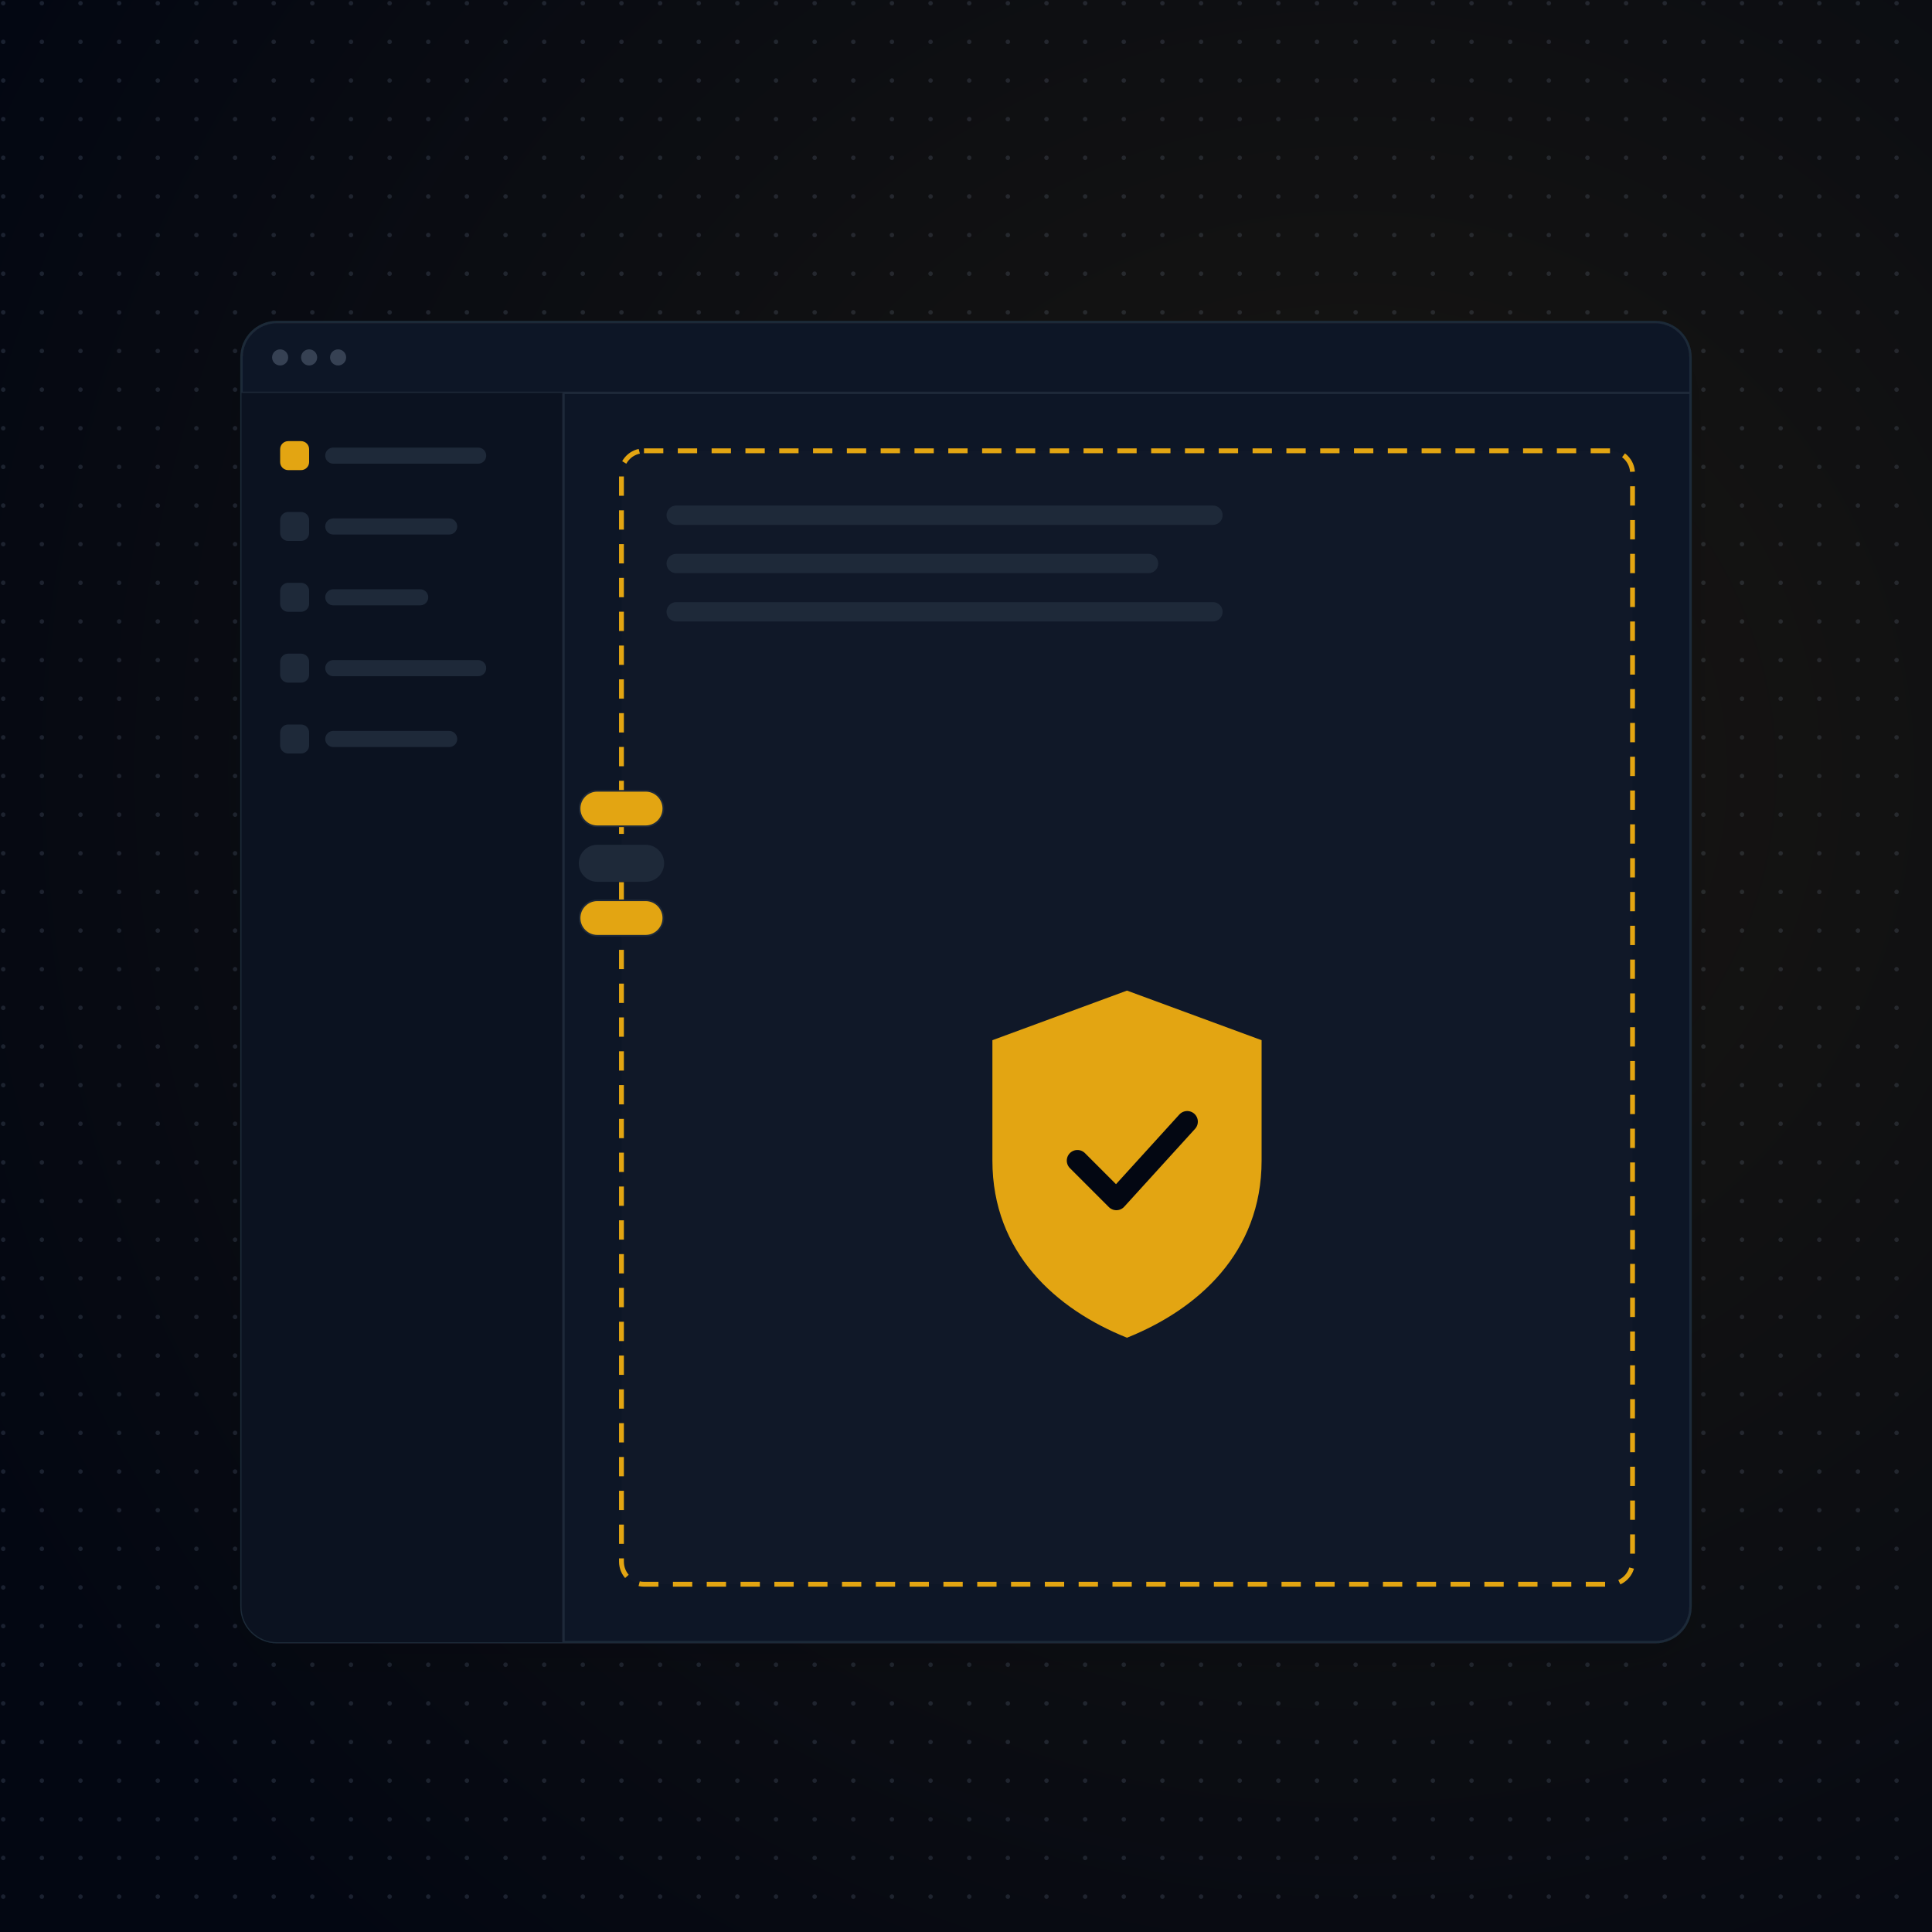
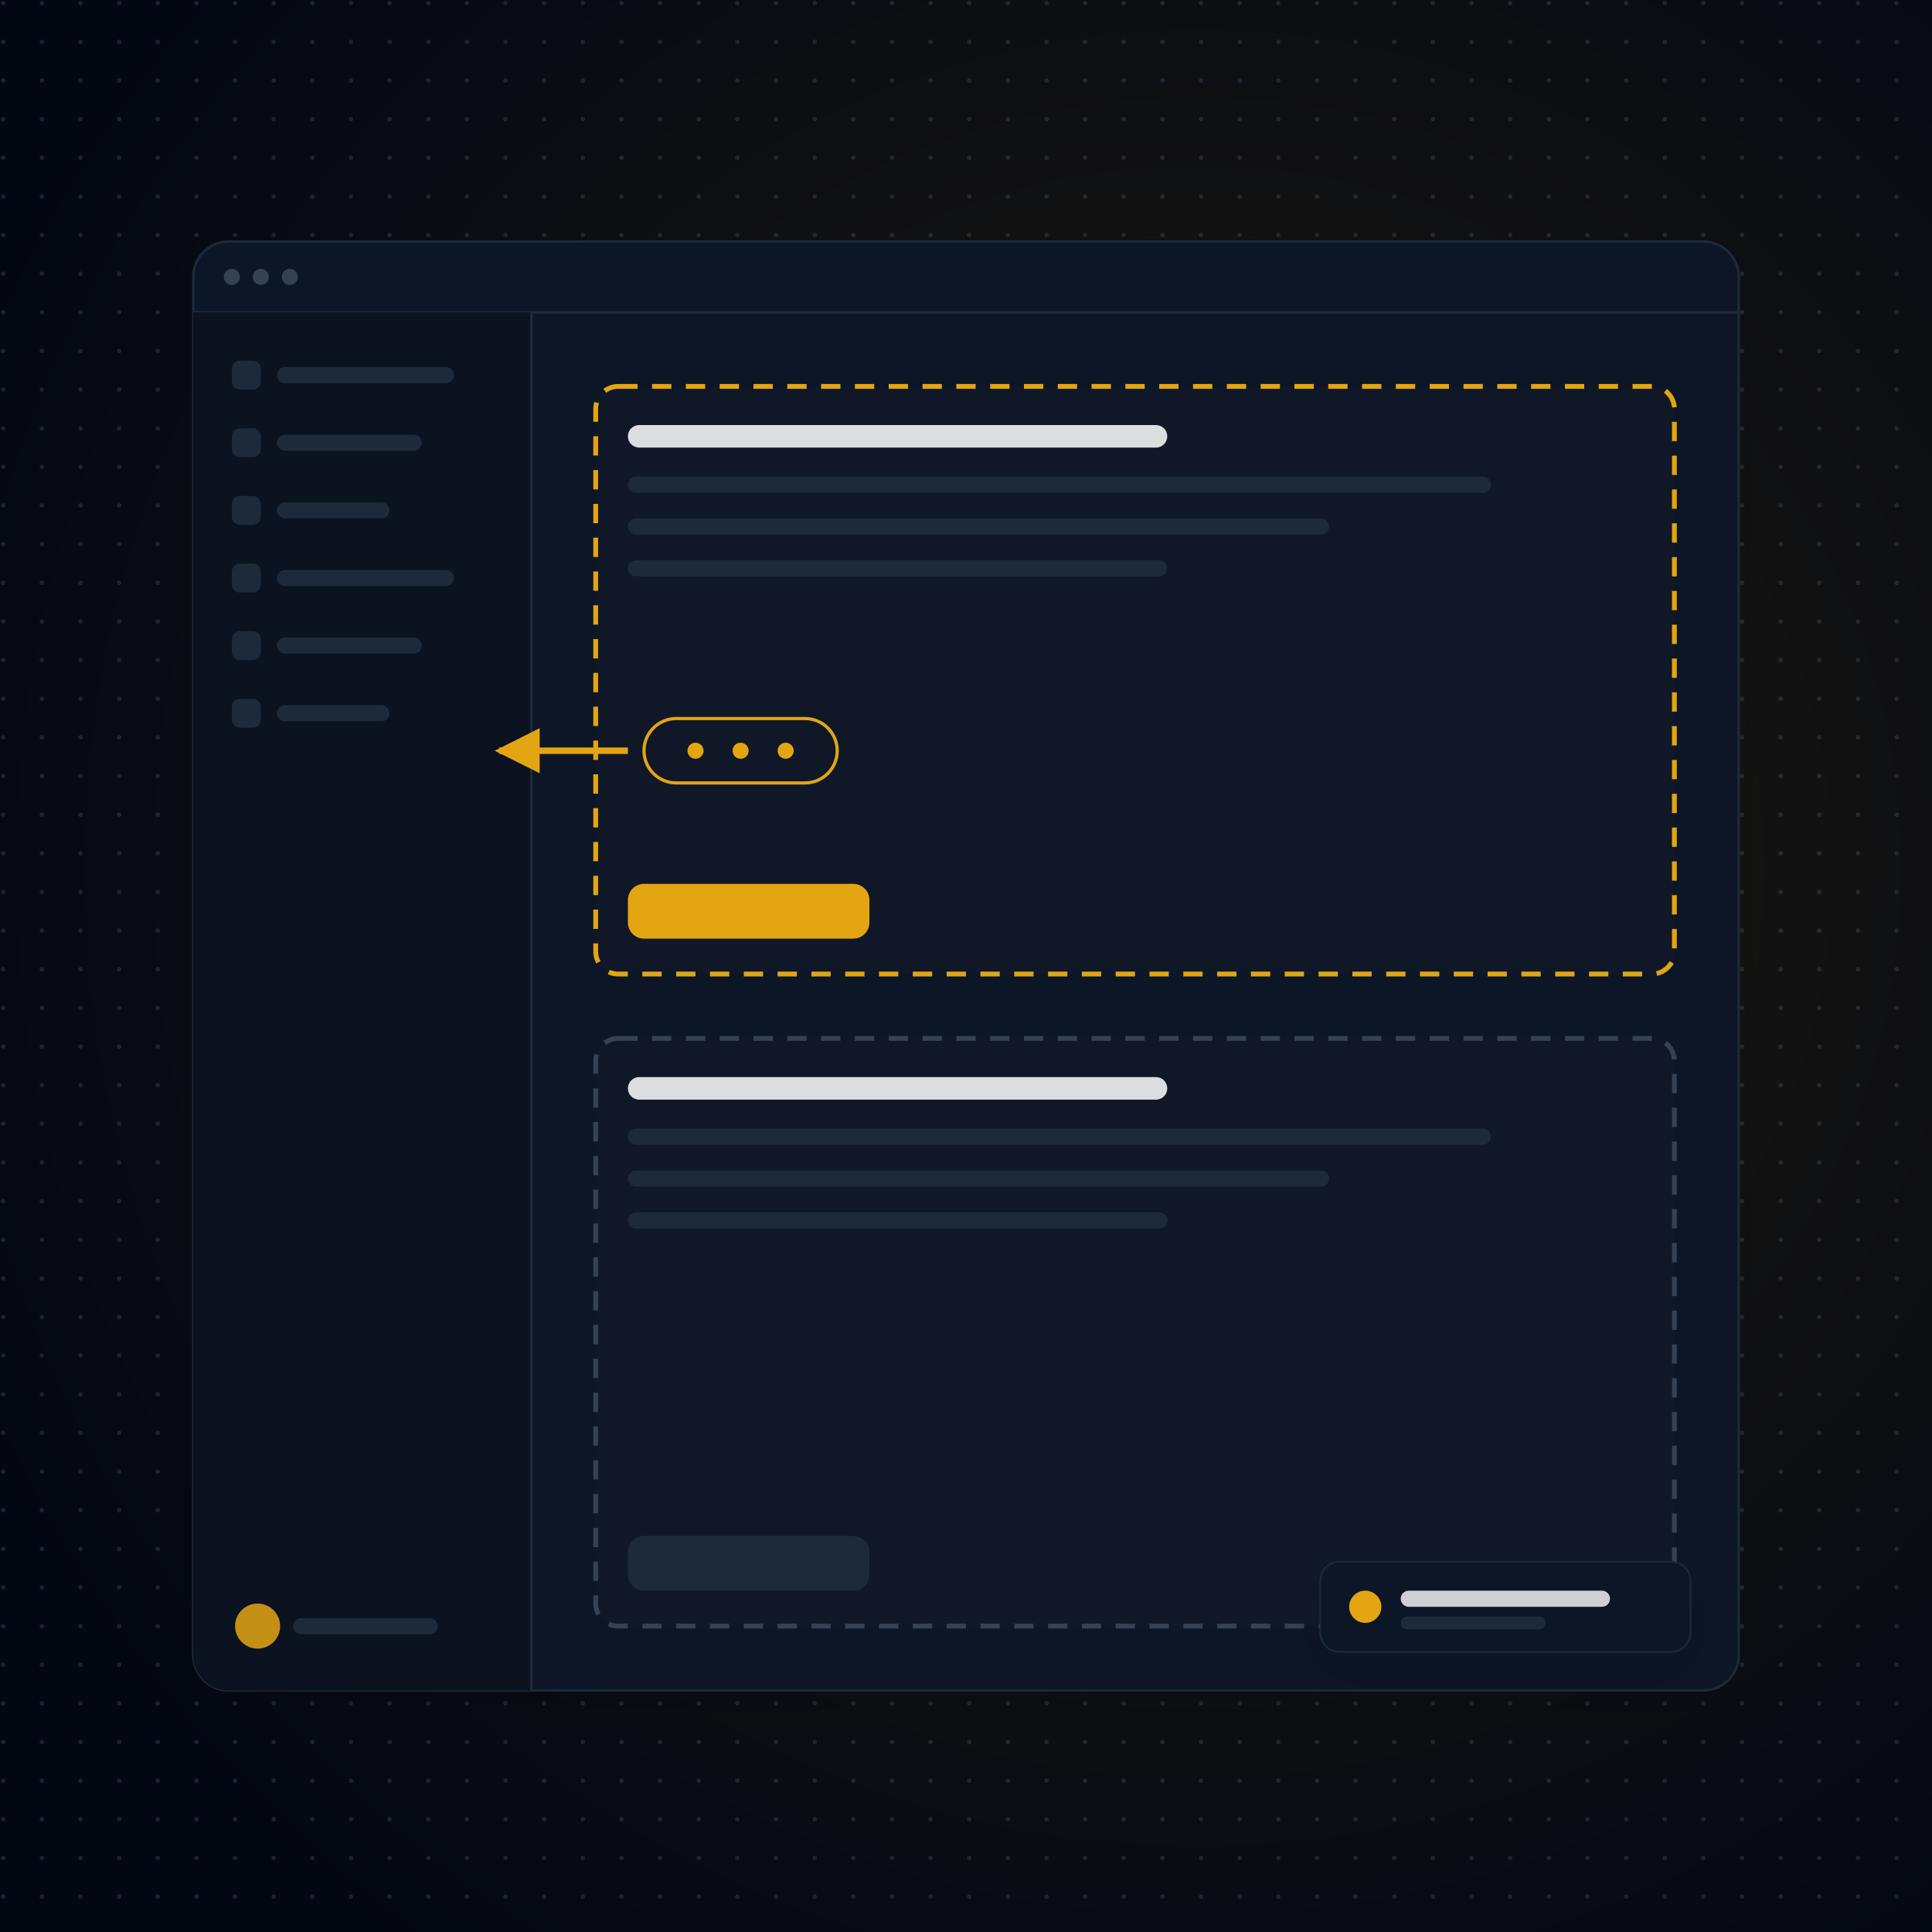
<svg xmlns="http://www.w3.org/2000/svg" width="1200" height="1200" viewBox="0 0 1200 1200" role="img">
  <defs>
    <pattern id="d" width="24" height="24" patternUnits="userSpaceOnUse">
      <circle cx="2" cy="2" r="1.4" fill="#1A2130" />
    </pattern>
    <filter id="sh" x="-20%" y="-20%" width="140%" height="160%">
      <feDropShadow dx="0" dy="12" stdDeviation="18" flood-color="#030712" flood-opacity=".08" />
    </filter>
-     <marker id="ah" viewBox="0 0 10 10" refX="9" refY="5" markerWidth="8" markerHeight="8" orient="auto-start-reverse">
+     <marker id="ah" viewBox="0 0 10 10" refX="9" refY="5" markerWidth="7" markerHeight="7" orient="auto-start-reverse">
      <path d="M0 0L10 5L0 10z" fill="#E3A512" />
    </marker>
-     <marker id="am" viewBox="0 0 10 10" refX="9" refY="5" markerWidth="8" markerHeight="8" orient="auto-start-reverse">
+     <marker id="am" viewBox="0 0 10 10" refX="9" refY="5" markerWidth="7" markerHeight="7" orient="auto-start-reverse">
      <path d="M0 0L10 5L0 10z" fill="#9CA3AF" />
    </marker>
  </defs>
  <rect width="1200" height="1200" fill="#030712" />
  <rect width="1200" height="1200" fill="url(#d)" />
  <defs>
-     <radialGradient id="g" cx="840.0" cy="480.0" r="960.0" gradientUnits="userSpaceOnUse">
-       <stop offset="0" stop-color="#E3A512" stop-opacity=".10" />
+     <radialGradient id="g" cx="744.0" cy="540.0" r="840.0" gradientUnits="userSpaceOnUse">
+       <stop offset="0" stop-color="#E3A512" stop-opacity=".12" />
      <stop offset="1" stop-color="#E3A512" stop-opacity="0" />
    </radialGradient>
  </defs>
  <rect width="1200" height="1200" fill="url(#g)" />
  <g filter="url(#sh)">
-     <rect x="150.0" y="200.0" width="900" height="820" rx="22" fill="#101828" stroke="#1E2939" stroke-width="1.5" />
+     <rect x="120.0" y="150.0" width="960" height="900" rx="22" fill="#101828" stroke="#1E2939" stroke-width="1.5" />
  </g>
-   <circle cx="174.0" cy="222.0" r="5" fill="#364153" />
-   <circle cx="192.0" cy="222.0" r="5" fill="#364153" />
-   <circle cx="210.0" cy="222.0" r="5" fill="#364153" />
-   <line x1="150.0" y1="244.0" x2="1050.0" y2="244.0" stroke="#1E2939" stroke-width="1.5" />
+   <circle cx="144.0" cy="172.0" r="5" fill="#364153" />
+   <circle cx="162.0" cy="172.0" r="5" fill="#364153" />
+   <circle cx="180.0" cy="172.0" r="5" fill="#364153" />
+   <line x1="120.0" y1="194.0" x2="1080.0" y2="194.0" stroke="#1E2939" stroke-width="1.5" />
  <clipPath id="wc">
-     <rect x="150.0" y="200.0" width="900" height="820" rx="22" />
+     <rect x="120.0" y="150.0" width="960" height="900" rx="22" />
  </clipPath>
-   <rect clip-path="url(#wc)" x="150.0" y="244.0" width="200" height="776" fill="#0B1220" />
-   <line x1="350.0" y1="244.0" x2="350.0" y2="1020.0" stroke="#1E2939" stroke-width="1.5" />
-   <rect x="174.0" y="274.0" width="18" height="18" rx="5" fill="#E3A512" />
-   <rect x="202.0" y="278.0" width="100" height="10" rx="5" fill="#1E2939" />
-   <rect x="174.0" y="318.0" width="18" height="18" rx="5" fill="#1E2939" />
-   <rect x="202.0" y="322.0" width="82" height="10" rx="5" fill="#1E2939" />
-   <rect x="174.0" y="362.0" width="18" height="18" rx="5" fill="#1E2939" />
-   <rect x="202.0" y="366.0" width="64" height="10" rx="5" fill="#1E2939" />
-   <rect x="174.0" y="406.0" width="18" height="18" rx="5" fill="#1E2939" />
-   <rect x="202.0" y="410.0" width="100" height="10" rx="5" fill="#1E2939" />
-   <rect x="174.0" y="450.0" width="18" height="18" rx="5" fill="#1E2939" />
-   <rect x="202.0" y="454.0" width="82" height="10" rx="5" fill="#1E2939" />
-   <rect x="386.0" y="280.0" width="628" height="704" rx="14" fill="#101828" stroke="#E3A512" stroke-width="3" stroke-dasharray="12 9" />
-   <rect x="414.0" y="314.0" width="345.4" height="12" rx="6" fill="#1E2939" />
-   <rect x="414.0" y="344.0" width="305.4" height="12" rx="6" fill="#1E2939" />
-   <rect x="414.0" y="374.0" width="345.4" height="12" rx="6" fill="#1E2939" />
-   <g transform="translate(700.0 716.48) scale(2.2)">
-     <path d="M0 -46 L38 -32 V2 C38 28 20 44 0 52 C-20 44 -38 28 -38 2 V-32 Z" fill="#E3A512" />
-     <path d="M-14 2 L-3 13 L17 -9" fill="none" stroke="#030712" stroke-width="6" stroke-linecap="round" stroke-linejoin="round" />
+   <rect clip-path="url(#wc)" x="120.0" y="194.0" width="210" height="856" fill="#0B1220" />
+   <line x1="330.0" y1="194.0" x2="330.0" y2="1050.0" stroke="#1E2939" stroke-width="1.5" />
+   <rect x="144.0" y="224.0" width="18" height="18" rx="5" fill="#1E2939" />
+   <rect x="172.0" y="228.0" width="110" height="10" rx="5" fill="#1E2939" />
+   <rect x="144.0" y="266.0" width="18" height="18" rx="5" fill="#1E2939" />
+   <rect x="172.0" y="270.0" width="90" height="10" rx="5" fill="#1E2939" />
+   <rect x="144.0" y="308.0" width="18" height="18" rx="5" fill="#1E2939" />
+   <rect x="172.0" y="312.0" width="70" height="10" rx="5" fill="#1E2939" />
+   <rect x="144.0" y="350.0" width="18" height="18" rx="5" fill="#1E2939" />
+   <rect x="172.0" y="354.0" width="110" height="10" rx="5" fill="#1E2939" />
+   <rect x="144.0" y="392.0" width="18" height="18" rx="5" fill="#1E2939" />
+   <rect x="172.0" y="396.0" width="90" height="10" rx="5" fill="#1E2939" />
+   <rect x="144.0" y="434.0" width="18" height="18" rx="5" fill="#1E2939" />
+   <rect x="172.0" y="438.0" width="70" height="10" rx="5" fill="#1E2939" />
+   <circle cx="160.0" cy="1010.0" r="14" fill="#E3A512" opacity=".85" />
+   <rect x="182.0" y="1005.0" width="90" height="10" rx="5" fill="#1E2939" />
+   <rect x="370.0" y="240.0" width="670" height="365.0" rx="14" fill="#101828" stroke="#E3A512" stroke-width="3" stroke-dasharray="12 9" />
+   <rect x="390.0" y="264.0" width="335.0" height="14" rx="7" fill="#FFFFFF" opacity=".85" />
+   <rect x="390.0" y="296.0" width="536.0" height="10" rx="5" fill="#1E2939" />
+   <rect x="390.0" y="322.0" width="435.5" height="10" rx="5" fill="#1E2939" />
+   <rect x="390.0" y="348.0" width="335.0" height="10" rx="5" fill="#1E2939" />
+   <rect x="390.0" y="549.0" width="150" height="34" rx="10" fill="#E3A512" />
+   <rect x="370.0" y="645.0" width="670" height="365.0" rx="14" fill="#101828" stroke="#364153" stroke-width="3" stroke-dasharray="12 9" />
+   <rect x="390.0" y="669.0" width="335.0" height="14" rx="7" fill="#FFFFFF" opacity=".85" />
+   <rect x="390.0" y="701.0" width="536.0" height="10" rx="5" fill="#1E2939" />
+   <rect x="390.0" y="727.0" width="435.5" height="10" rx="5" fill="#1E2939" />
+   <rect x="390.0" y="753.0" width="335.0" height="10" rx="5" fill="#1E2939" />
+   <rect x="390.0" y="954.0" width="150" height="34" rx="10" fill="#1E2939" />
+   <path d="M390.0 466.3 C 350.0 466.3 340.0 466.3 310.0 466.3" stroke="#E3A512" stroke-width="4" fill="none" marker-end="url(#ah)" />
+   <rect x="400.0" y="446.3" width="120" height="40" rx="20" fill="#101828" stroke="#E3A512" stroke-width="2" />
+   <circle cx="432.0" cy="466.3" r="5" fill="#E3A512" />
+   <circle cx="460.0" cy="466.3" r="5" fill="#E3A512" />
+   <circle cx="488.0" cy="466.3" r="5" fill="#E3A512" />
+   <g filter="url(#sh)">
+     <rect x="820.0" y="970.0" width="230" height="56" rx="12" fill="#101828" stroke="#1E2939" />
  </g>
-   <rect x="360.0" y="491.2" width="52" height="22" rx="11" fill="#E3A512" stroke="#1E2939" />
-   <rect x="360.0" y="525.2" width="52" height="22" rx="11" fill="#1E2939" stroke="#1E2939" />
-   <rect x="360.0" y="559.2" width="52" height="22" rx="11" fill="#E3A512" stroke="#1E2939" />
+   <circle cx="848.0" cy="998.0" r="10" fill="#E3A512" />
+   <rect x="870.0" y="988.0" width="130" height="10" rx="5" fill="#FFFFFF" opacity=".8" />
+   <rect x="870.0" y="1004.0" width="90" height="8" rx="4" fill="#1E2939" />
</svg>
